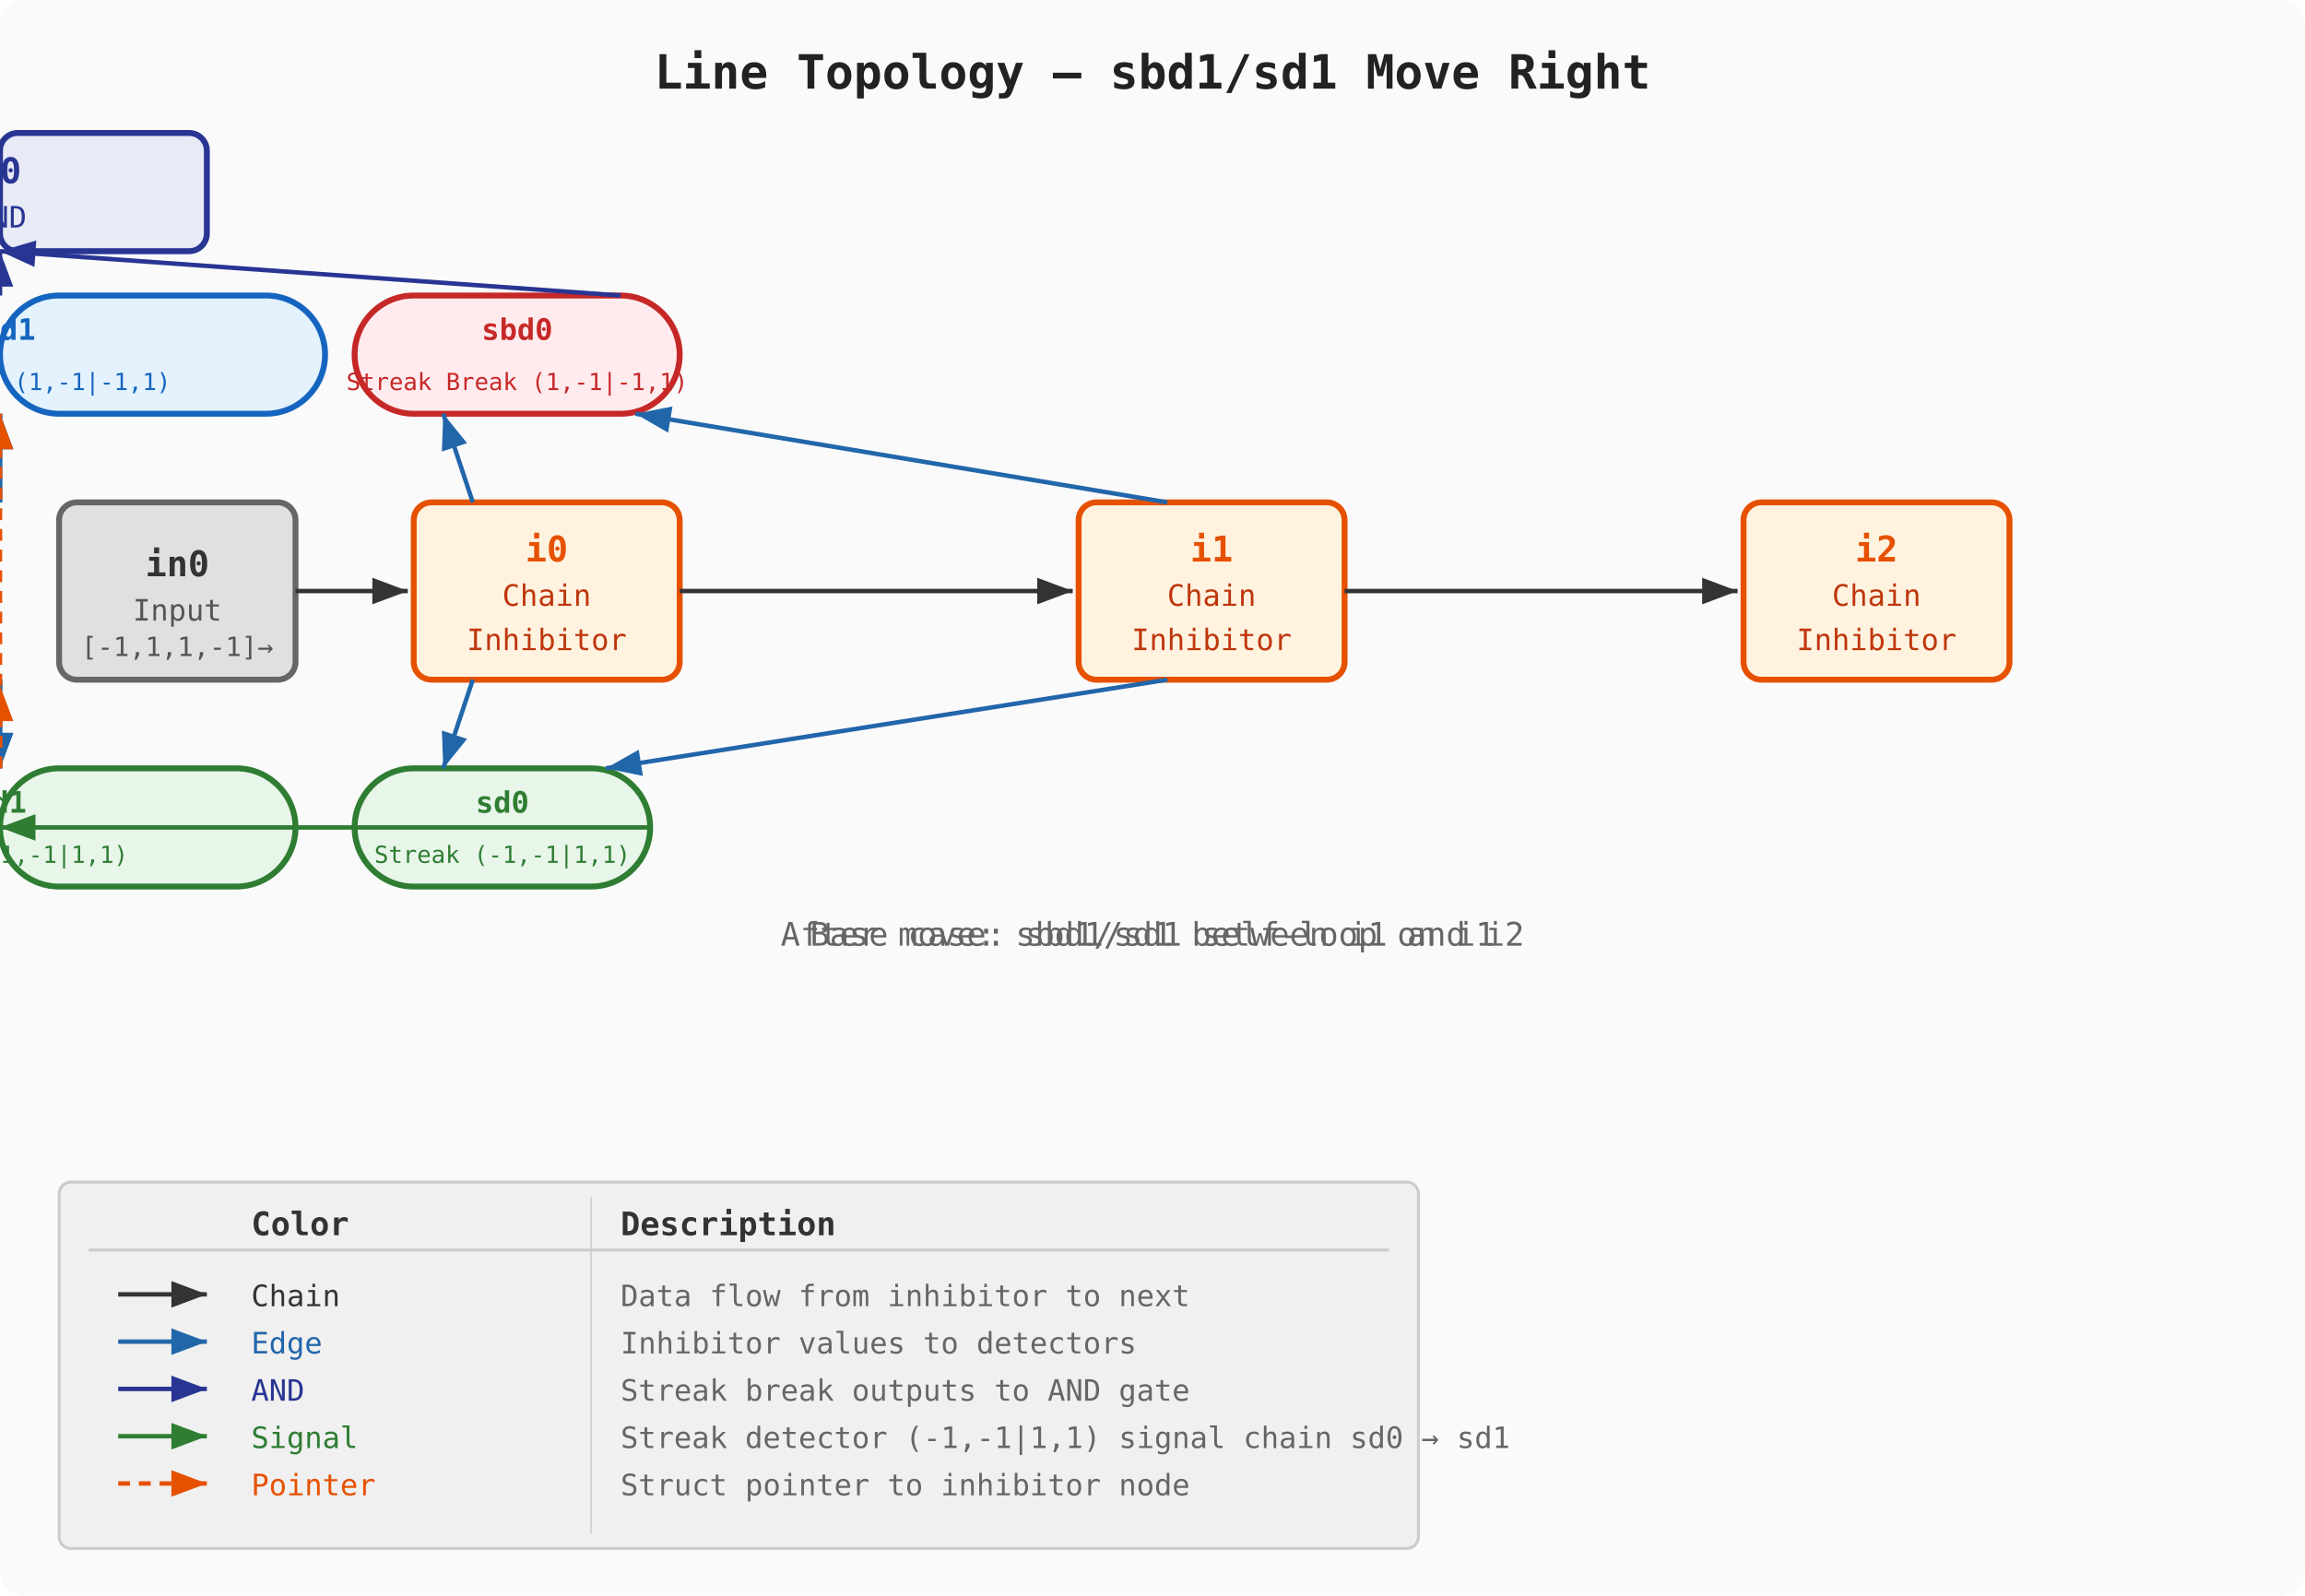
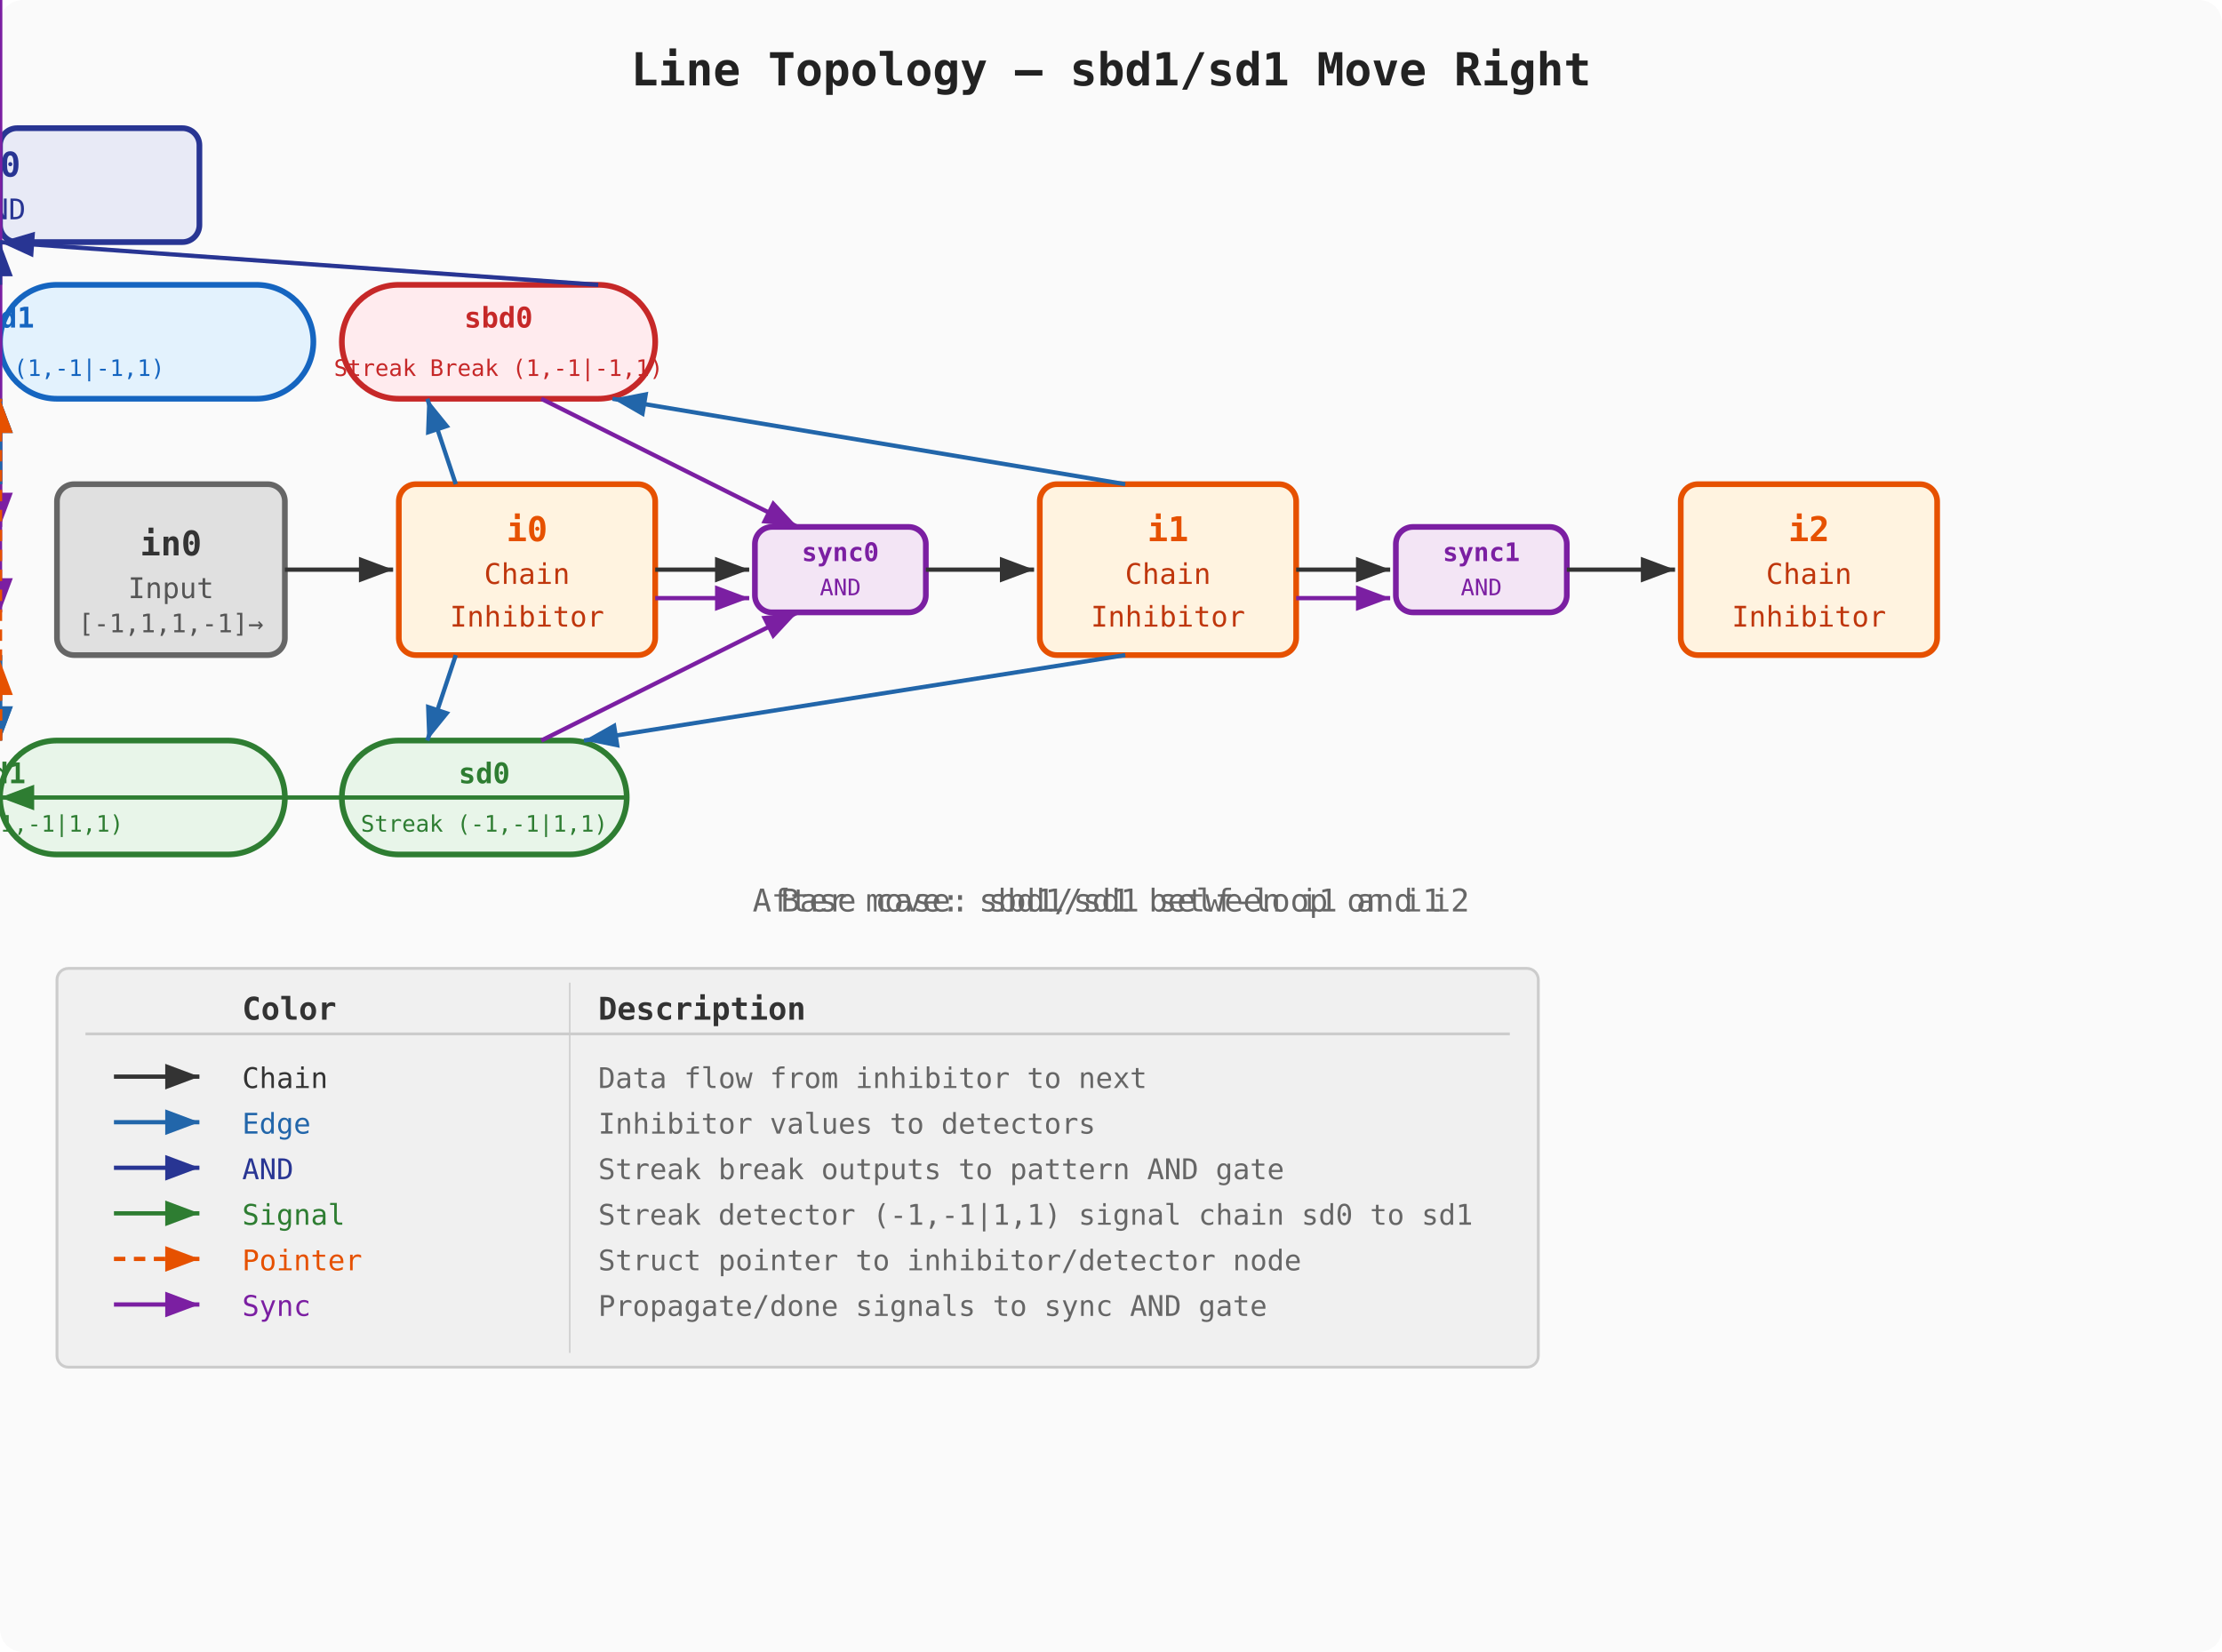
- <svg xmlns="http://www.w3.org/2000/svg" viewBox="0 0 780 540" font-family="monospace" font-size="12">
+ <svg xmlns="http://www.w3.org/2000/svg" viewBox="0 0 780 580" font-family="monospace" font-size="12">
  <defs>
    <marker id="arrow" markerWidth="8" markerHeight="6" refX="8" refY="3" orient="auto">
      <path d="M0,0 L8,3 L0,6" fill="#333" />
    </marker>
    <marker id="arrow-blue" markerWidth="8" markerHeight="6" refX="8" refY="3" orient="auto">
      <path d="M0,0 L8,3 L0,6" fill="#2266aa" />
    </marker>
    <marker id="arrow-indigo" markerWidth="8" markerHeight="6" refX="8" refY="3" orient="auto">
      <path d="M0,0 L8,3 L0,6" fill="#283593" />
    </marker>
    <marker id="arrow-green" markerWidth="8" markerHeight="6" refX="8" refY="3" orient="auto">
      <path d="M0,0 L8,3 L0,6" fill="#2e7d32" />
    </marker>
    <marker id="arrow-orange" markerWidth="8" markerHeight="6" refX="8" refY="3" orient="auto">
      <path d="M0,0 L8,3 L0,6" fill="#e65100" />
    </marker>
+     <marker id="arrow-magenta" markerWidth="8" markerHeight="6" refX="8" refY="3" orient="auto">
+       <path d="M0,0 L8,3 L0,6" fill="#7b1fa2" />
+     </marker>
  </defs>
-   <rect width="780" height="540" fill="#fafafa" rx="8" />
+   <rect width="780" height="580" fill="#fafafa" rx="8" />
  <text x="390" y="30" text-anchor="middle" font-size="16" font-weight="bold" fill="#222">Line Topology — sbd1/sd1 Move Right</text>
  <rect fill="#e8eaf6" stroke="#283593" rx="6" stroke-width="2" width="70" height="40" y="45">
    <animate attributeName="x" dur="5s" repeatCount="indefinite" values="295;295;340;340;295" keyTimes="0;0.3;0.5;0.8;1" />
  </rect>
  <text y="62" text-anchor="middle" font-weight="bold" fill="#283593">
    <animate attributeName="x" dur="5s" repeatCount="indefinite" values="330;330;375;375;330" keyTimes="0;0.3;0.5;0.8;1" />a0
  </text>
  <text y="77" text-anchor="middle" font-size="10" fill="#283593">
    <animate attributeName="x" dur="5s" repeatCount="indefinite" values="330;330;375;375;330" keyTimes="0;0.3;0.5;0.8;1" />AND
  </text>
  <rect x="120" y="100" width="110" height="40" fill="#ffebee" stroke="#c62828" rx="20" stroke-width="2" />
  <text x="175" y="115" text-anchor="middle" font-weight="bold" font-size="10" fill="#c62828">sbd0</text>
  <text x="175" y="132" text-anchor="middle" font-size="8" fill="#c62828">Streak Break (1,-1|-1,1)</text>
  <rect fill="#e3f2fd" stroke="#1565c0" rx="20" stroke-width="2" width="110" height="40" y="100">
    <animate attributeName="x" dur="5s" repeatCount="indefinite" values="430;430;530;530;430" keyTimes="0;0.3;0.5;0.8;1" />
  </rect>
  <text y="115" text-anchor="middle" font-weight="bold" font-size="10" fill="#1565c0">
    <animate attributeName="x" dur="5s" repeatCount="indefinite" values="485;485;585;585;485" keyTimes="0;0.3;0.5;0.8;1" />sbd1
  </text>
  <text y="132" text-anchor="middle" font-size="8" fill="#1565c0">
    <animate attributeName="x" dur="5s" repeatCount="indefinite" values="485;485;585;585;485" keyTimes="0;0.3;0.5;0.8;1" />Streak Break (1,-1|-1,1)
  </text>
  <rect x="20" y="170" width="80" height="60" fill="#e0e0e0" stroke="#666" rx="6" stroke-width="2" />
  <text x="60" y="195" text-anchor="middle" font-weight="bold" fill="#333">in0</text>
  <text x="60" y="210" text-anchor="middle" font-size="10" fill="#555">Input</text>
  <text x="60" y="222" text-anchor="middle" font-size="9" fill="#555">[-1,1,1,-1]→</text>
  <rect x="140" y="170" width="90" height="60" fill="#fff3e0" stroke="#e65100" rx="6" stroke-width="2" />
  <text x="185" y="190" text-anchor="middle" font-weight="bold" fill="#e65100">i0</text>
  <text x="185" y="205" text-anchor="middle" font-size="10" fill="#bf360c">Chain</text>
  <text x="185" y="220" text-anchor="middle" font-size="10" fill="#bf360c">Inhibitor</text>
+   <rect x="265" y="185" width="60" height="30" fill="#f3e5f5" stroke="#7b1fa2" rx="6" stroke-width="2" />
+   <text x="295" y="197" text-anchor="middle" font-weight="bold" font-size="9" fill="#7b1fa2">sync0</text>
+   <text x="295" y="209" text-anchor="middle" font-size="8" fill="#7b1fa2">AND</text>
  <rect x="365" y="170" width="90" height="60" fill="#fff3e0" stroke="#e65100" rx="6" stroke-width="2" />
  <text x="410" y="190" text-anchor="middle" font-weight="bold" fill="#e65100">i1</text>
  <text x="410" y="205" text-anchor="middle" font-size="10" fill="#bf360c">Chain</text>
  <text x="410" y="220" text-anchor="middle" font-size="10" fill="#bf360c">Inhibitor</text>
+   <g>
+     <animate attributeName="opacity" dur="5s" repeatCount="indefinite" values="0;0;1;1;0" keyTimes="0;0.3;0.5;0.8;1" />
+     <rect x="490" y="185" width="60" height="30" fill="#f3e5f5" stroke="#7b1fa2" rx="6" stroke-width="2" />
+     <text x="520" y="197" text-anchor="middle" font-weight="bold" font-size="9" fill="#7b1fa2">sync1</text>
+     <text x="520" y="209" text-anchor="middle" font-size="8" fill="#7b1fa2">AND</text>
+   </g>
  <g>
    <animate attributeName="opacity" dur="5s" repeatCount="indefinite" values="0;0;1;1;0" keyTimes="0;0.3;0.5;0.8;1" />
    <rect x="590" y="170" width="90" height="60" fill="#fff3e0" stroke="#e65100" rx="6" stroke-width="2" />
    <text x="635" y="190" text-anchor="middle" font-weight="bold" fill="#e65100">i2</text>
    <text x="635" y="205" text-anchor="middle" font-size="10" fill="#bf360c">Chain</text>
    <text x="635" y="220" text-anchor="middle" font-size="10" fill="#bf360c">Inhibitor</text>
  </g>
  <rect x="120" y="260" width="100" height="40" fill="#e8f5e9" stroke="#2e7d32" rx="20" stroke-width="2" />
  <text x="170" y="275" text-anchor="middle" font-weight="bold" font-size="10" fill="#2e7d32">sd0</text>
  <text x="170" y="292" text-anchor="middle" font-size="8" fill="#2e7d32">Streak (-1,-1|1,1)</text>
  <rect fill="#e8f5e9" stroke="#2e7d32" rx="20" stroke-width="2" width="100" height="40" y="260">
    <animate attributeName="x" dur="5s" repeatCount="indefinite" values="430;430;530;530;430" keyTimes="0;0.3;0.5;0.8;1" />
  </rect>
  <text y="275" text-anchor="middle" font-weight="bold" font-size="10" fill="#2e7d32">
    <animate attributeName="x" dur="5s" repeatCount="indefinite" values="480;480;580;580;480" keyTimes="0;0.3;0.5;0.8;1" />sd1
  </text>
  <text y="292" text-anchor="middle" font-size="8" fill="#2e7d32">
    <animate attributeName="x" dur="5s" repeatCount="indefinite" values="480;480;580;580;480" keyTimes="0;0.3;0.5;0.8;1" />Streak (-1,-1|1,1)
  </text>
  <line x1="100" y1="200" x2="138" y2="200" stroke="#333" stroke-width="1.5" marker-end="url(#arrow)" />
-   <line x1="230" y1="200" x2="363" y2="200" stroke="#333" stroke-width="1.5" marker-end="url(#arrow)" />
-   <line x1="455" y1="200" x2="588" y2="200" stroke="#333" stroke-width="1.5" marker-end="url(#arrow)">
+   <line x1="230" y1="200" x2="263" y2="200" stroke="#333" stroke-width="1.5" marker-end="url(#arrow)" />
+   <line x1="230" y1="210" x2="263" y2="210" stroke="#7b1fa2" stroke-width="1.5" marker-end="url(#arrow-magenta)" />
+   <line x1="325" y1="200" x2="363" y2="200" stroke="#333" stroke-width="1.5" marker-end="url(#arrow)" />
+   <line x1="190" y1="140" x2="280" y2="185" stroke="#7b1fa2" stroke-width="1.5" marker-end="url(#arrow-magenta)" />
+   <line x1="190" y1="260" x2="280" y2="215" stroke="#7b1fa2" stroke-width="1.5" marker-end="url(#arrow-magenta)" />
+   <line x1="455" y1="200" x2="488" y2="200" stroke="#333" stroke-width="1.5" marker-end="url(#arrow)">
    <animate attributeName="opacity" dur="5s" repeatCount="indefinite" values="0;0;1;1;0" keyTimes="0;0.3;0.5;0.8;1" />
+   </line>
+   <line x1="455" y1="210" x2="488" y2="210" stroke="#7b1fa2" stroke-width="1.5" marker-end="url(#arrow-magenta)">
+     <animate attributeName="opacity" dur="5s" repeatCount="indefinite" values="0;0;1;1;0" keyTimes="0;0.3;0.5;0.8;1" />
+   </line>
+   <line x1="550" y1="200" x2="588" y2="200" stroke="#333" stroke-width="1.5" marker-end="url(#arrow)">
+     <animate attributeName="opacity" dur="5s" repeatCount="indefinite" values="0;0;1;1;0" keyTimes="0;0.3;0.5;0.8;1" />
+   </line>
+   <line stroke="#7b1fa2" stroke-width="1.5" marker-end="url(#arrow-magenta)" y2="185">
+     <animate attributeName="opacity" dur="5s" repeatCount="indefinite" values="0;0;1;1;0" keyTimes="0;0.3;0.5;0.8;1" />
+     <animate attributeName="x1" dur="5s" repeatCount="indefinite" values="500;500;560;560;500" keyTimes="0;0.3;0.5;0.8;1" />
+     <animate attributeName="y1" dur="5s" repeatCount="indefinite" values="140;140;140;140;140" keyTimes="0;0.3;0.5;0.8;1" />
+     <animate attributeName="x2" dur="5s" repeatCount="indefinite" values="510;510;510;510;510" keyTimes="0;0.3;0.5;0.8;1" />
+   </line>
+   <line stroke="#7b1fa2" stroke-width="1.5" marker-end="url(#arrow-magenta)" y2="215">
+     <animate attributeName="opacity" dur="5s" repeatCount="indefinite" values="0;0;1;1;0" keyTimes="0;0.3;0.5;0.8;1" />
+     <animate attributeName="x1" dur="5s" repeatCount="indefinite" values="490;490;560;560;490" keyTimes="0;0.3;0.5;0.8;1" />
+     <animate attributeName="y1" dur="5s" repeatCount="indefinite" values="260;260;260;260;260" keyTimes="0;0.3;0.5;0.8;1" />
+     <animate attributeName="x2" dur="5s" repeatCount="indefinite" values="510;510;510;510;510" keyTimes="0;0.3;0.5;0.8;1" />
  </line>
  <line x1="160" y1="170" x2="150" y2="140" stroke="#2266aa" stroke-width="1.5" marker-end="url(#arrow-blue)" />
  <line x1="395" y1="170" x2="215" y2="140" stroke="#2266aa" stroke-width="1.5" marker-end="url(#arrow-blue)" />
  <line x1="160" y1="230" x2="150" y2="260" stroke="#2266aa" stroke-width="1.5" marker-end="url(#arrow-blue)" />
  <line x1="395" y1="230" x2="205" y2="260" stroke="#2266aa" stroke-width="1.5" marker-end="url(#arrow-blue)" />
  <line stroke="#2266aa" stroke-width="1.5" marker-end="url(#arrow-blue)" y1="170" y2="140">
    <animate attributeName="x1" dur="5s" repeatCount="indefinite" values="440;440;420;420;440" keyTimes="0;0.3;0.5;0.8;1" />
    <animate attributeName="x2" dur="5s" repeatCount="indefinite" values="465;465;545;545;465" keyTimes="0;0.3;0.5;0.8;1" />
  </line>
  <line stroke="#2266aa" stroke-width="1.5" marker-end="url(#arrow-blue)" y1="170" y2="140">
    <animate attributeName="x1" dur="5s" repeatCount="indefinite" values="450;450;625;625;450" keyTimes="0;0.3;0.5;0.8;1" />
    <animate attributeName="x2" dur="5s" repeatCount="indefinite" values="520;520;625;625;520" keyTimes="0;0.3;0.5;0.8;1" />
  </line>
  <line stroke="#2266aa" stroke-width="1.5" marker-end="url(#arrow-blue)" y1="230" y2="260">
    <animate attributeName="x1" dur="5s" repeatCount="indefinite" values="410;410;420;420;410" keyTimes="0;0.3;0.5;0.8;1" />
    <animate attributeName="x2" dur="5s" repeatCount="indefinite" values="445;445;545;545;445" keyTimes="0;0.3;0.5;0.8;1" />
  </line>
  <line stroke="#2266aa" stroke-width="1.5" marker-end="url(#arrow-blue)" y1="230" y2="260">
    <animate attributeName="x1" dur="5s" repeatCount="indefinite" values="435;435;625;625;435" keyTimes="0;0.3;0.5;0.8;1" />
    <animate attributeName="x2" dur="5s" repeatCount="indefinite" values="480;480;615;615;480" keyTimes="0;0.3;0.5;0.8;1" />
  </line>
  <line y1="100" y2="85" stroke="#283593" stroke-width="1.5" marker-end="url(#arrow-indigo)" x1="210">
    <animate attributeName="x2" dur="5s" repeatCount="indefinite" values="300;300;345;345;300" keyTimes="0;0.3;0.5;0.8;1" />
  </line>
  <line y1="100" y2="85" stroke="#283593" stroke-width="1.5" marker-end="url(#arrow-indigo)">
    <animate attributeName="x1" dur="5s" repeatCount="indefinite" values="455;455;555;555;455" keyTimes="0;0.3;0.5;0.8;1" />
    <animate attributeName="x2" dur="5s" repeatCount="indefinite" values="360;360;405;405;360" keyTimes="0;0.3;0.5;0.8;1" />
  </line>
  <line y1="280" y2="280" stroke="#2e7d32" stroke-width="1.5" marker-end="url(#arrow-green)" x1="220">
    <animate attributeName="x2" dur="5s" repeatCount="indefinite" values="428;428;528;528;428" keyTimes="0;0.3;0.5;0.8;1" />
  </line>
  <line y1="260" y2="232" stroke="#e65100" stroke-width="1.5" stroke-dasharray="4,3" marker-end="url(#arrow-orange)">
    <animate attributeName="x1" dur="5s" repeatCount="indefinite" values="515;515;625;625;515" keyTimes="0;0.3;0.5;0.8;1" />
    <animate attributeName="x2" dur="5s" repeatCount="indefinite" values="450;450;635;635;450" keyTimes="0;0.3;0.5;0.8;1" />
  </line>
  <line y1="260" y2="140" stroke="#e65100" stroke-width="1.5" stroke-dasharray="4,3" marker-end="url(#arrow-orange)">
    <animate attributeName="x1" dur="5s" repeatCount="indefinite" values="500;500;610;610;500" keyTimes="0;0.3;0.5;0.8;1" />
    <animate attributeName="x2" dur="5s" repeatCount="indefinite" values="500;500;600;600;500" keyTimes="0;0.3;0.5;0.8;1" />
  </line>
  <text x="390" y="320" text-anchor="middle" font-size="11" fill="#666">
    <animate attributeName="opacity" dur="5s" repeatCount="indefinite" values="1;1;0;0;1" keyTimes="0;0.25;0.35;0.95;1" />Base case: sbd1/sd1 self-loop on i1
  </text>
  <text x="390" y="320" text-anchor="middle" font-size="11" fill="#666">
    <animate attributeName="opacity" dur="5s" repeatCount="indefinite" values="0;0;1;1;0" keyTimes="0;0.35;0.5;0.75;0.85" />After move: sbd1/sd1 between i1 and i2
  </text>
-   <rect x="20" y="400" width="460" height="124" fill="#f0f0f0" rx="4" stroke="#ccc" />
-   <text x="85" y="418" text-anchor="start" font-weight="bold" fill="#333" font-size="11">Color</text>
-   <text x="210" y="418" text-anchor="start" font-weight="bold" fill="#333" font-size="11">Description</text>
-   <line x1="30" y1="423" x2="470" y2="423" stroke="#ccc" stroke-width="1" />
-   <line x1="200" y1="405" x2="200" y2="519" stroke="#ccc" stroke-width="0.5" />
-   <line x1="40" y1="438" x2="70" y2="438" stroke="#333" stroke-width="1.5" marker-end="url(#arrow)" />
-   <text x="85" y="442" text-anchor="start" fill="#333" font-size="10">Chain</text>
-   <text x="210" y="442" text-anchor="start" fill="#666" font-size="10">Data flow from inhibitor to next</text>
-   <line x1="40" y1="454" x2="70" y2="454" stroke="#2266aa" stroke-width="1.5" marker-end="url(#arrow-blue)" />
-   <text x="85" y="458" text-anchor="start" fill="#2266aa" font-size="10">Edge</text>
-   <text x="210" y="458" text-anchor="start" fill="#666" font-size="10">Inhibitor values to detectors</text>
-   <line x1="40" y1="470" x2="70" y2="470" stroke="#283593" stroke-width="1.5" marker-end="url(#arrow-indigo)" />
-   <text x="85" y="474" text-anchor="start" fill="#283593" font-size="10">AND</text>
-   <text x="210" y="474" text-anchor="start" fill="#666" font-size="10">Streak break outputs to AND gate</text>
-   <line x1="40" y1="486" x2="70" y2="486" stroke="#2e7d32" stroke-width="1.5" marker-end="url(#arrow-green)" />
-   <text x="85" y="490" text-anchor="start" fill="#2e7d32" font-size="10">Signal</text>
-   <text x="210" y="490" text-anchor="start" fill="#666" font-size="10">Streak detector (-1,-1|1,1) signal chain sd0 → sd1</text>
-   <line x1="40" y1="502" x2="70" y2="502" stroke="#e65100" stroke-width="1.5" stroke-dasharray="4,3" marker-end="url(#arrow-orange)" />
-   <text x="85" y="506" text-anchor="start" fill="#e65100" font-size="10">Pointer</text>
-   <text x="210" y="506" text-anchor="start" fill="#666" font-size="10">Struct pointer to inhibitor node</text>
+   <rect x="20" y="340" width="520" height="140" fill="#f0f0f0" rx="4" stroke="#ccc" />
+   <text x="85" y="358" text-anchor="start" font-weight="bold" fill="#333" font-size="11">Color</text>
+   <text x="210" y="358" text-anchor="start" font-weight="bold" fill="#333" font-size="11">Description</text>
+   <line x1="30" y1="363" x2="530" y2="363" stroke="#ccc" stroke-width="1" />
+   <line x1="200" y1="345" x2="200" y2="475" stroke="#ccc" stroke-width="0.5" />
+   <line x1="40" y1="378" x2="70" y2="378" stroke="#333" stroke-width="1.5" marker-end="url(#arrow)" />
+   <text x="85" y="382" text-anchor="start" fill="#333" font-size="10">Chain</text>
+   <text x="210" y="382" text-anchor="start" fill="#666" font-size="10">Data flow from inhibitor to next</text>
+   <line x1="40" y1="394" x2="70" y2="394" stroke="#2266aa" stroke-width="1.5" marker-end="url(#arrow-blue)" />
+   <text x="85" y="398" text-anchor="start" fill="#2266aa" font-size="10">Edge</text>
+   <text x="210" y="398" text-anchor="start" fill="#666" font-size="10">Inhibitor values to detectors</text>
+   <line x1="40" y1="410" x2="70" y2="410" stroke="#283593" stroke-width="1.5" marker-end="url(#arrow-indigo)" />
+   <text x="85" y="414" text-anchor="start" fill="#283593" font-size="10">AND</text>
+   <text x="210" y="414" text-anchor="start" fill="#666" font-size="10">Streak break outputs to pattern AND gate</text>
+   <line x1="40" y1="426" x2="70" y2="426" stroke="#2e7d32" stroke-width="1.5" marker-end="url(#arrow-green)" />
+   <text x="85" y="430" text-anchor="start" fill="#2e7d32" font-size="10">Signal</text>
+   <text x="210" y="430" text-anchor="start" fill="#666" font-size="10">Streak detector (-1,-1|1,1) signal chain sd0 to sd1</text>
+   <line x1="40" y1="442" x2="70" y2="442" stroke="#e65100" stroke-width="1.5" stroke-dasharray="4,3" marker-end="url(#arrow-orange)" />
+   <text x="85" y="446" text-anchor="start" fill="#e65100" font-size="10">Pointer</text>
+   <text x="210" y="446" text-anchor="start" fill="#666" font-size="10">Struct pointer to inhibitor/detector node</text>
+   <line x1="40" y1="458" x2="70" y2="458" stroke="#7b1fa2" stroke-width="1.5" marker-end="url(#arrow-magenta)" />
+   <text x="85" y="462" text-anchor="start" fill="#7b1fa2" font-size="10">Sync</text>
+   <text x="210" y="462" text-anchor="start" fill="#666" font-size="10">Propagate/done signals to sync AND gate</text>
</svg>
